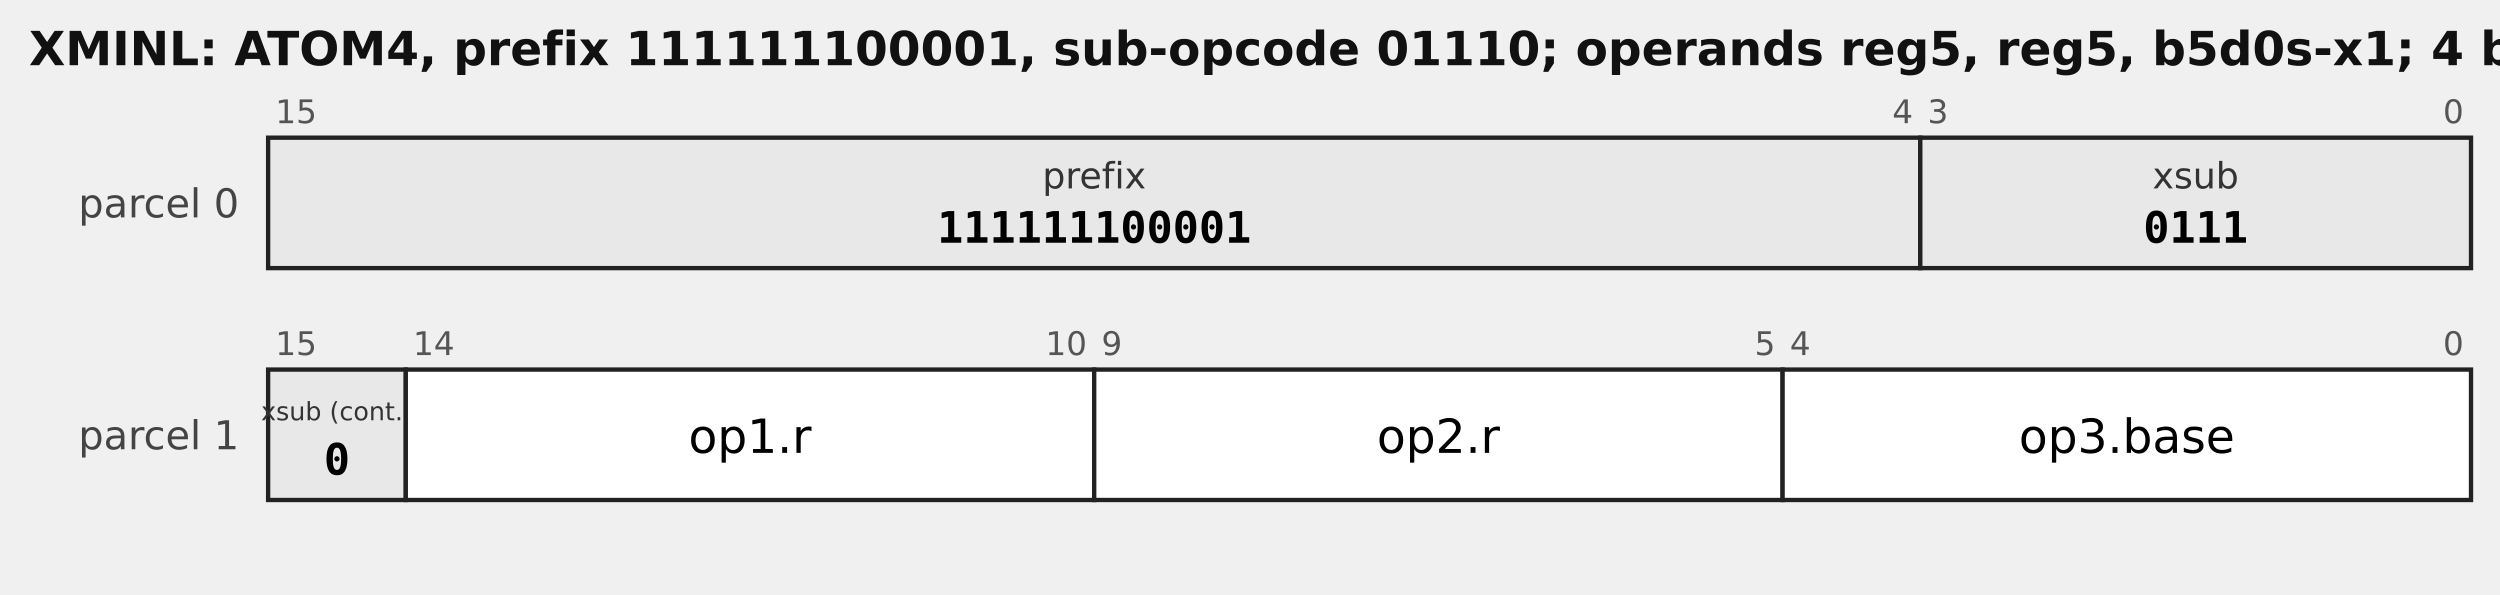
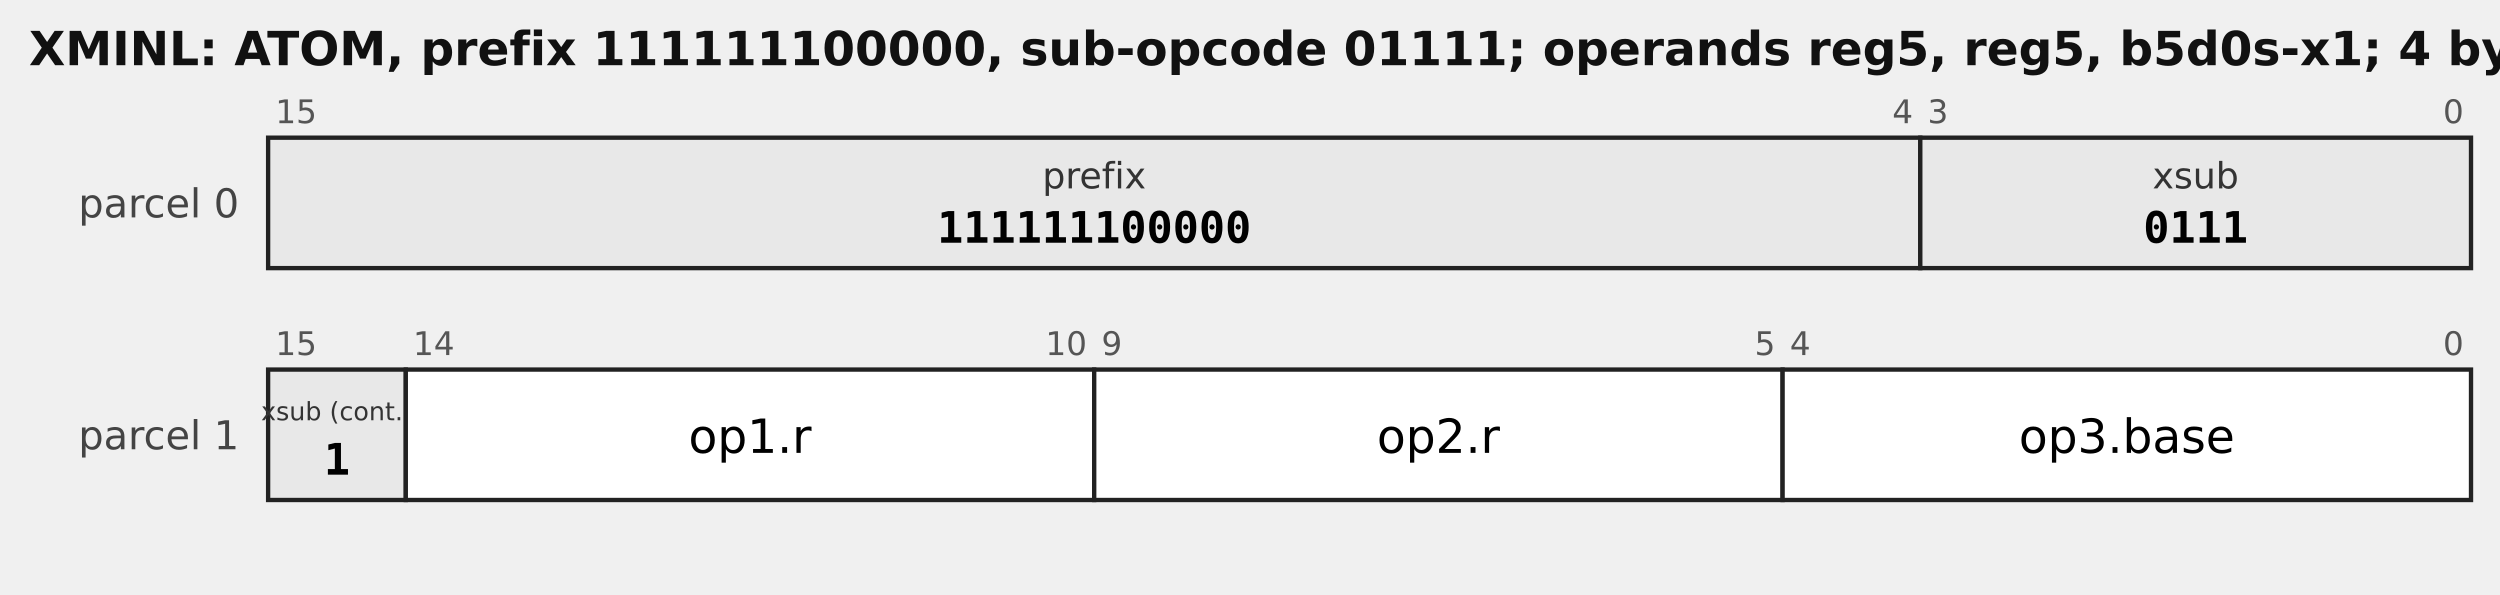
<svg xmlns="http://www.w3.org/2000/svg" width="690" height="164" viewBox="0 0 690 164" font-family="DejaVu Sans, sans-serif">
-   <text x="8" y="18" font-size="13" font-weight="bold" fill="#111">XMINL: ATOM4, prefix 111111100001, sub-opcode 01110; operands reg5, reg5, b5d0s-x1; 4 bytes</text>
+   <text x="8" y="18" font-size="13" font-weight="bold" fill="#111">XMINL: ATOM, prefix 111111100000, sub-opcode 01111; operands reg5, reg5, b5d0s-x1; 4 bytes</text>
  <text x="66" y="60" font-size="11" text-anchor="end" fill="#444">parcel 0</text>
  <rect x="74" y="38" width="456" height="36" fill="#e8e8e8" stroke="#222" stroke-width="1.2" />
  <text x="76" y="34" font-size="9" fill="#555" text-anchor="start">15</text>
  <text x="528" y="34" font-size="9" fill="#555" text-anchor="end">4</text>
  <text x="302.0" y="52" font-size="10.0" text-anchor="middle" font-family="DejaVu Sans, sans-serif" fill="#333">prefix</text>
-   <text x="302.0" y="67" font-size="12.0" text-anchor="middle" font-family="DejaVu Sans Mono, monospace" font-weight="bold">111111100001</text>
+   <text x="302.0" y="67" font-size="12.0" text-anchor="middle" font-family="DejaVu Sans Mono, monospace" font-weight="bold">111111100000</text>
  <rect x="530" y="38" width="152" height="36" fill="#e8e8e8" stroke="#222" stroke-width="1.2" />
  <text x="532" y="34" font-size="9" fill="#555" text-anchor="start">3</text>
  <text x="680" y="34" font-size="9" fill="#555" text-anchor="end">0</text>
  <text x="606.0" y="52" font-size="10.0" text-anchor="middle" font-family="DejaVu Sans, sans-serif" fill="#333">xsub</text>
  <text x="606.0" y="67" font-size="12.0" text-anchor="middle" font-family="DejaVu Sans Mono, monospace" font-weight="bold">0111</text>
  <text x="66" y="124" font-size="11" text-anchor="end" fill="#444">parcel 1</text>
  <rect x="74" y="102" width="38" height="36" fill="#e8e8e8" stroke="#222" stroke-width="1.2" />
  <text x="76" y="98" font-size="9" fill="#555" text-anchor="start">15</text>
  <text x="93.0" y="116" font-size="7.0" text-anchor="middle" font-family="DejaVu Sans, sans-serif" fill="#333">xsub (cont.)</text>
-   <text x="93.0" y="131" font-size="12.0" text-anchor="middle" font-family="DejaVu Sans Mono, monospace" font-weight="bold">0</text>
+   <text x="93.0" y="131" font-size="12.0" text-anchor="middle" font-family="DejaVu Sans Mono, monospace" font-weight="bold">1</text>
  <rect x="112" y="102" width="190" height="36" fill="#ffffff" stroke="#222" stroke-width="1.2" />
  <text x="114" y="98" font-size="9" fill="#555" text-anchor="start">14</text>
  <text x="300" y="98" font-size="9" fill="#555" text-anchor="end">10</text>
  <text x="207.0" y="125" font-size="13.0" text-anchor="middle" font-family="DejaVu Sans, sans-serif">op1.r</text>
  <rect x="302" y="102" width="190" height="36" fill="#ffffff" stroke="#222" stroke-width="1.2" />
  <text x="304" y="98" font-size="9" fill="#555" text-anchor="start">9</text>
  <text x="490" y="98" font-size="9" fill="#555" text-anchor="end">5</text>
  <text x="397.0" y="125" font-size="13.0" text-anchor="middle" font-family="DejaVu Sans, sans-serif">op2.r</text>
  <rect x="492" y="102" width="190" height="36" fill="#ffffff" stroke="#222" stroke-width="1.2" />
  <text x="494" y="98" font-size="9" fill="#555" text-anchor="start">4</text>
  <text x="680" y="98" font-size="9" fill="#555" text-anchor="end">0</text>
  <text x="587.0" y="125" font-size="13.0" text-anchor="middle" font-family="DejaVu Sans, sans-serif">op3.base</text>
</svg>
